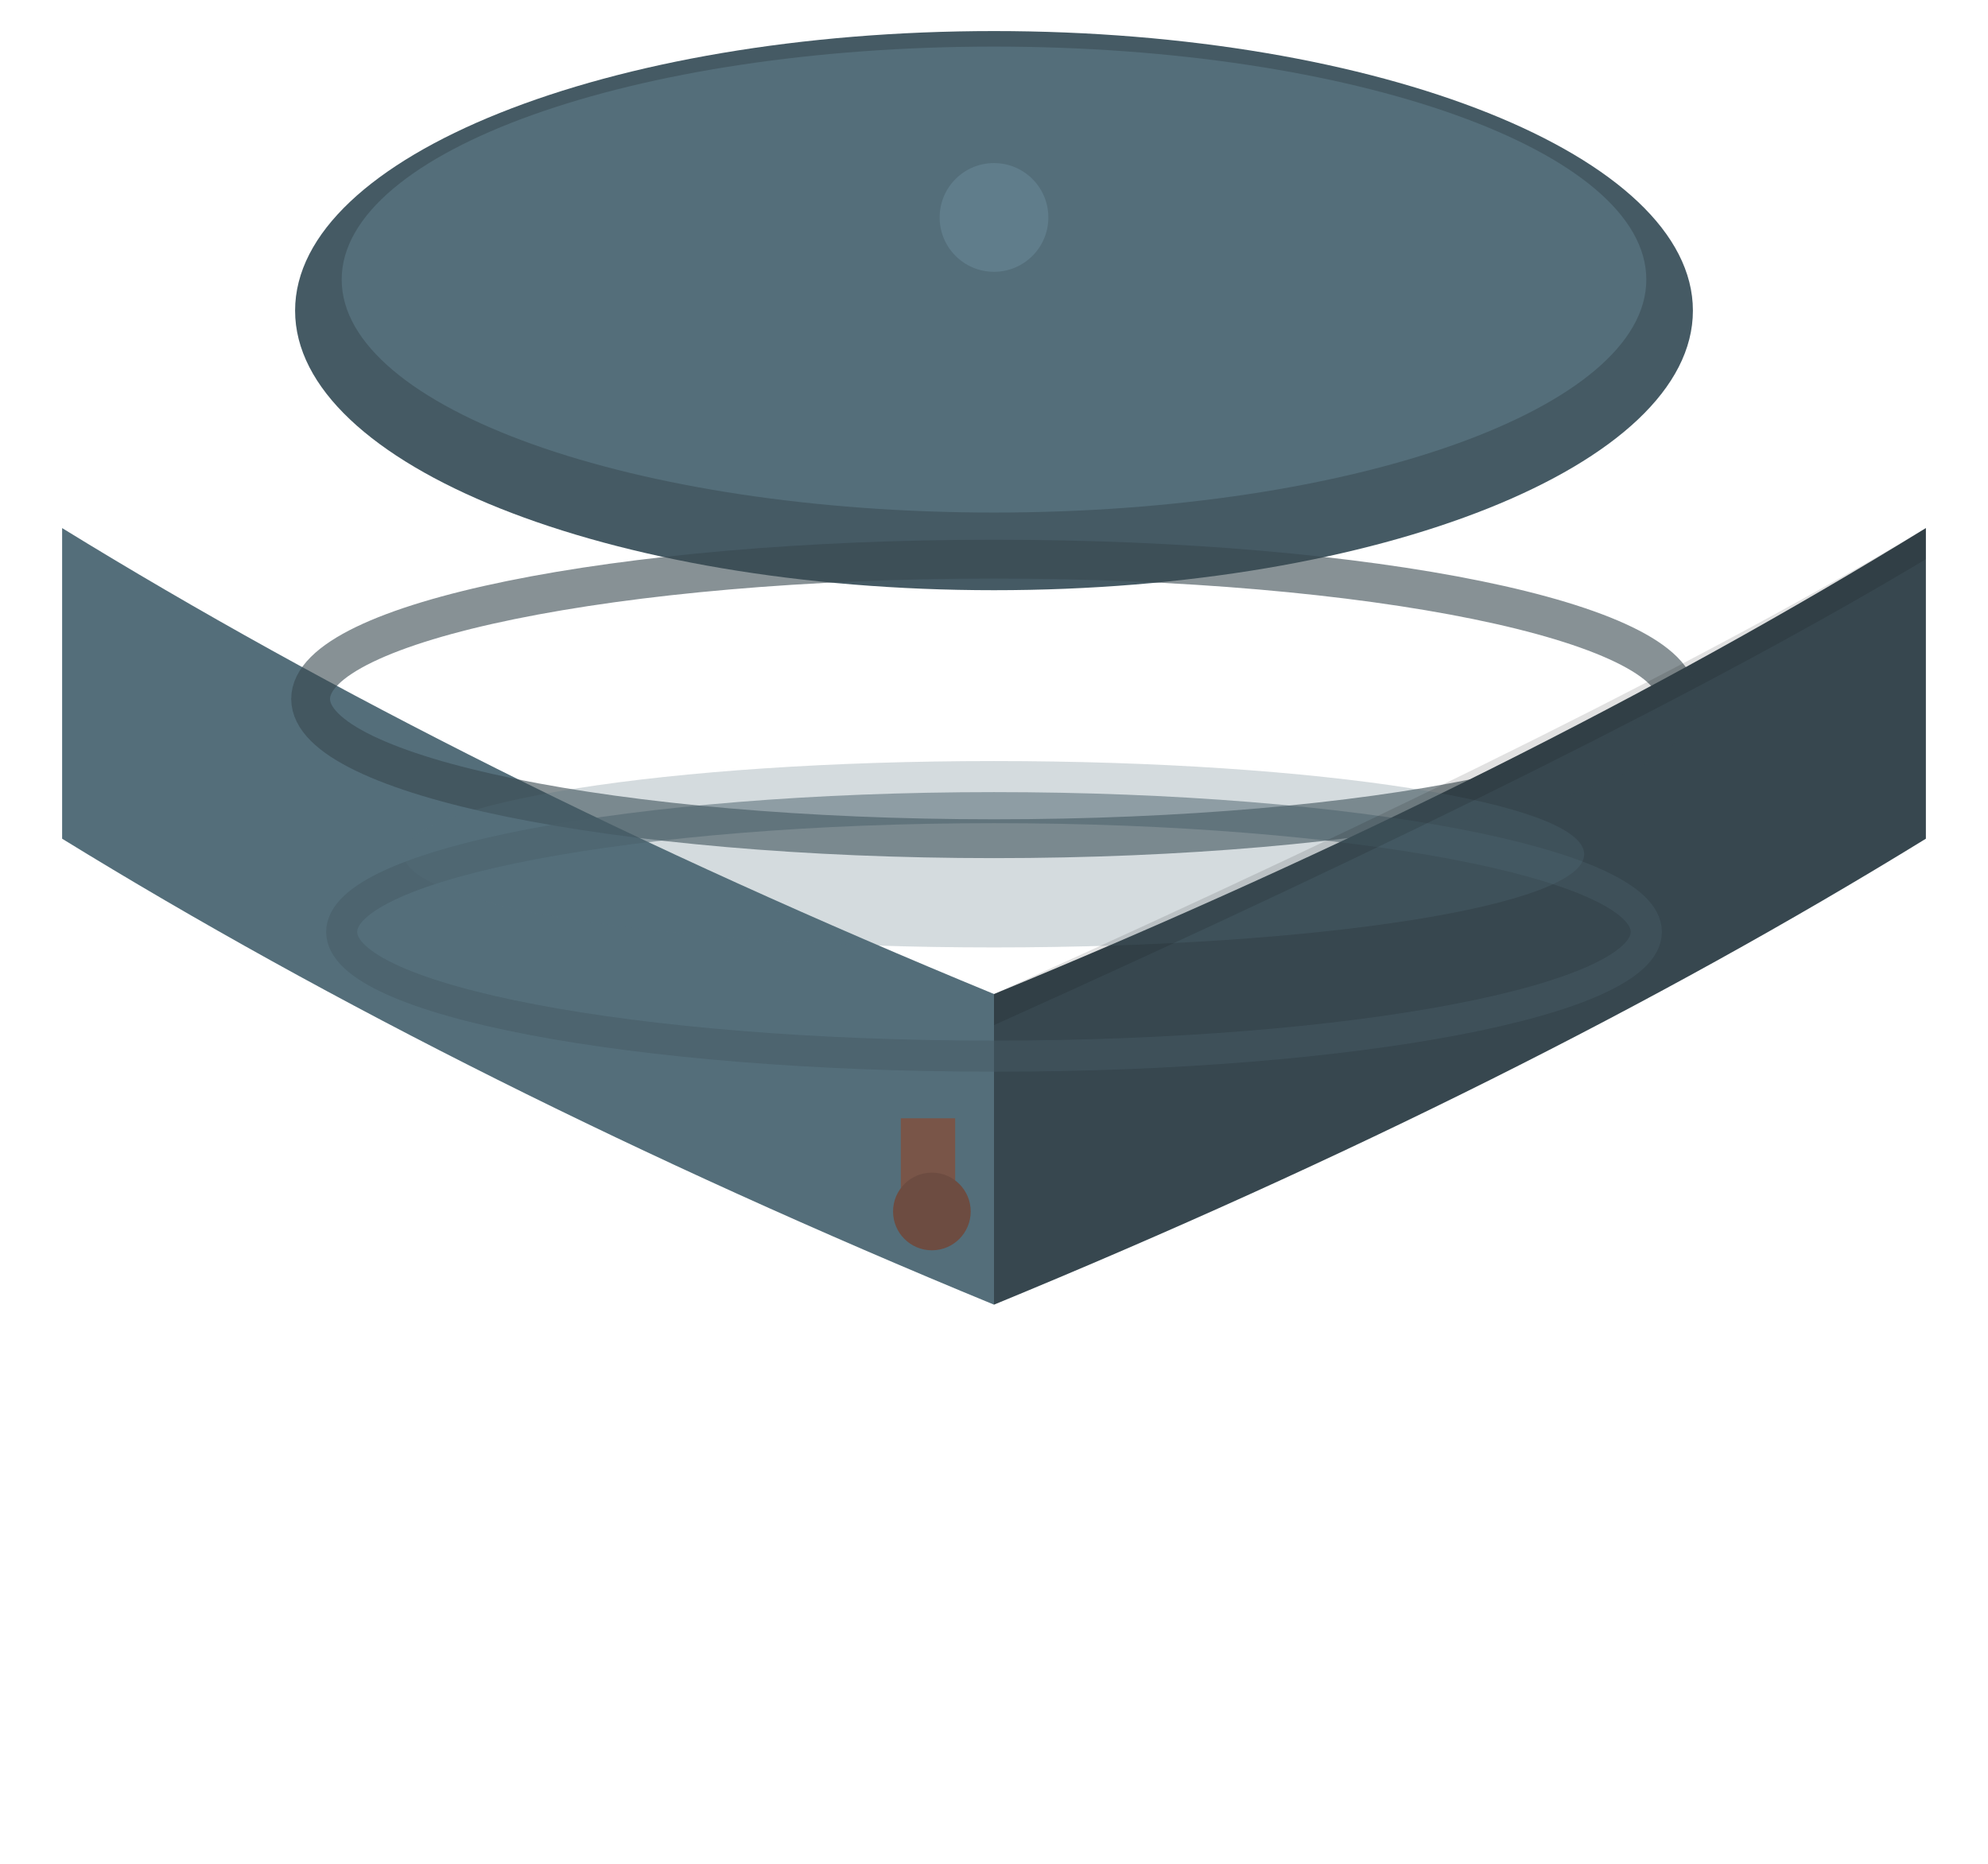
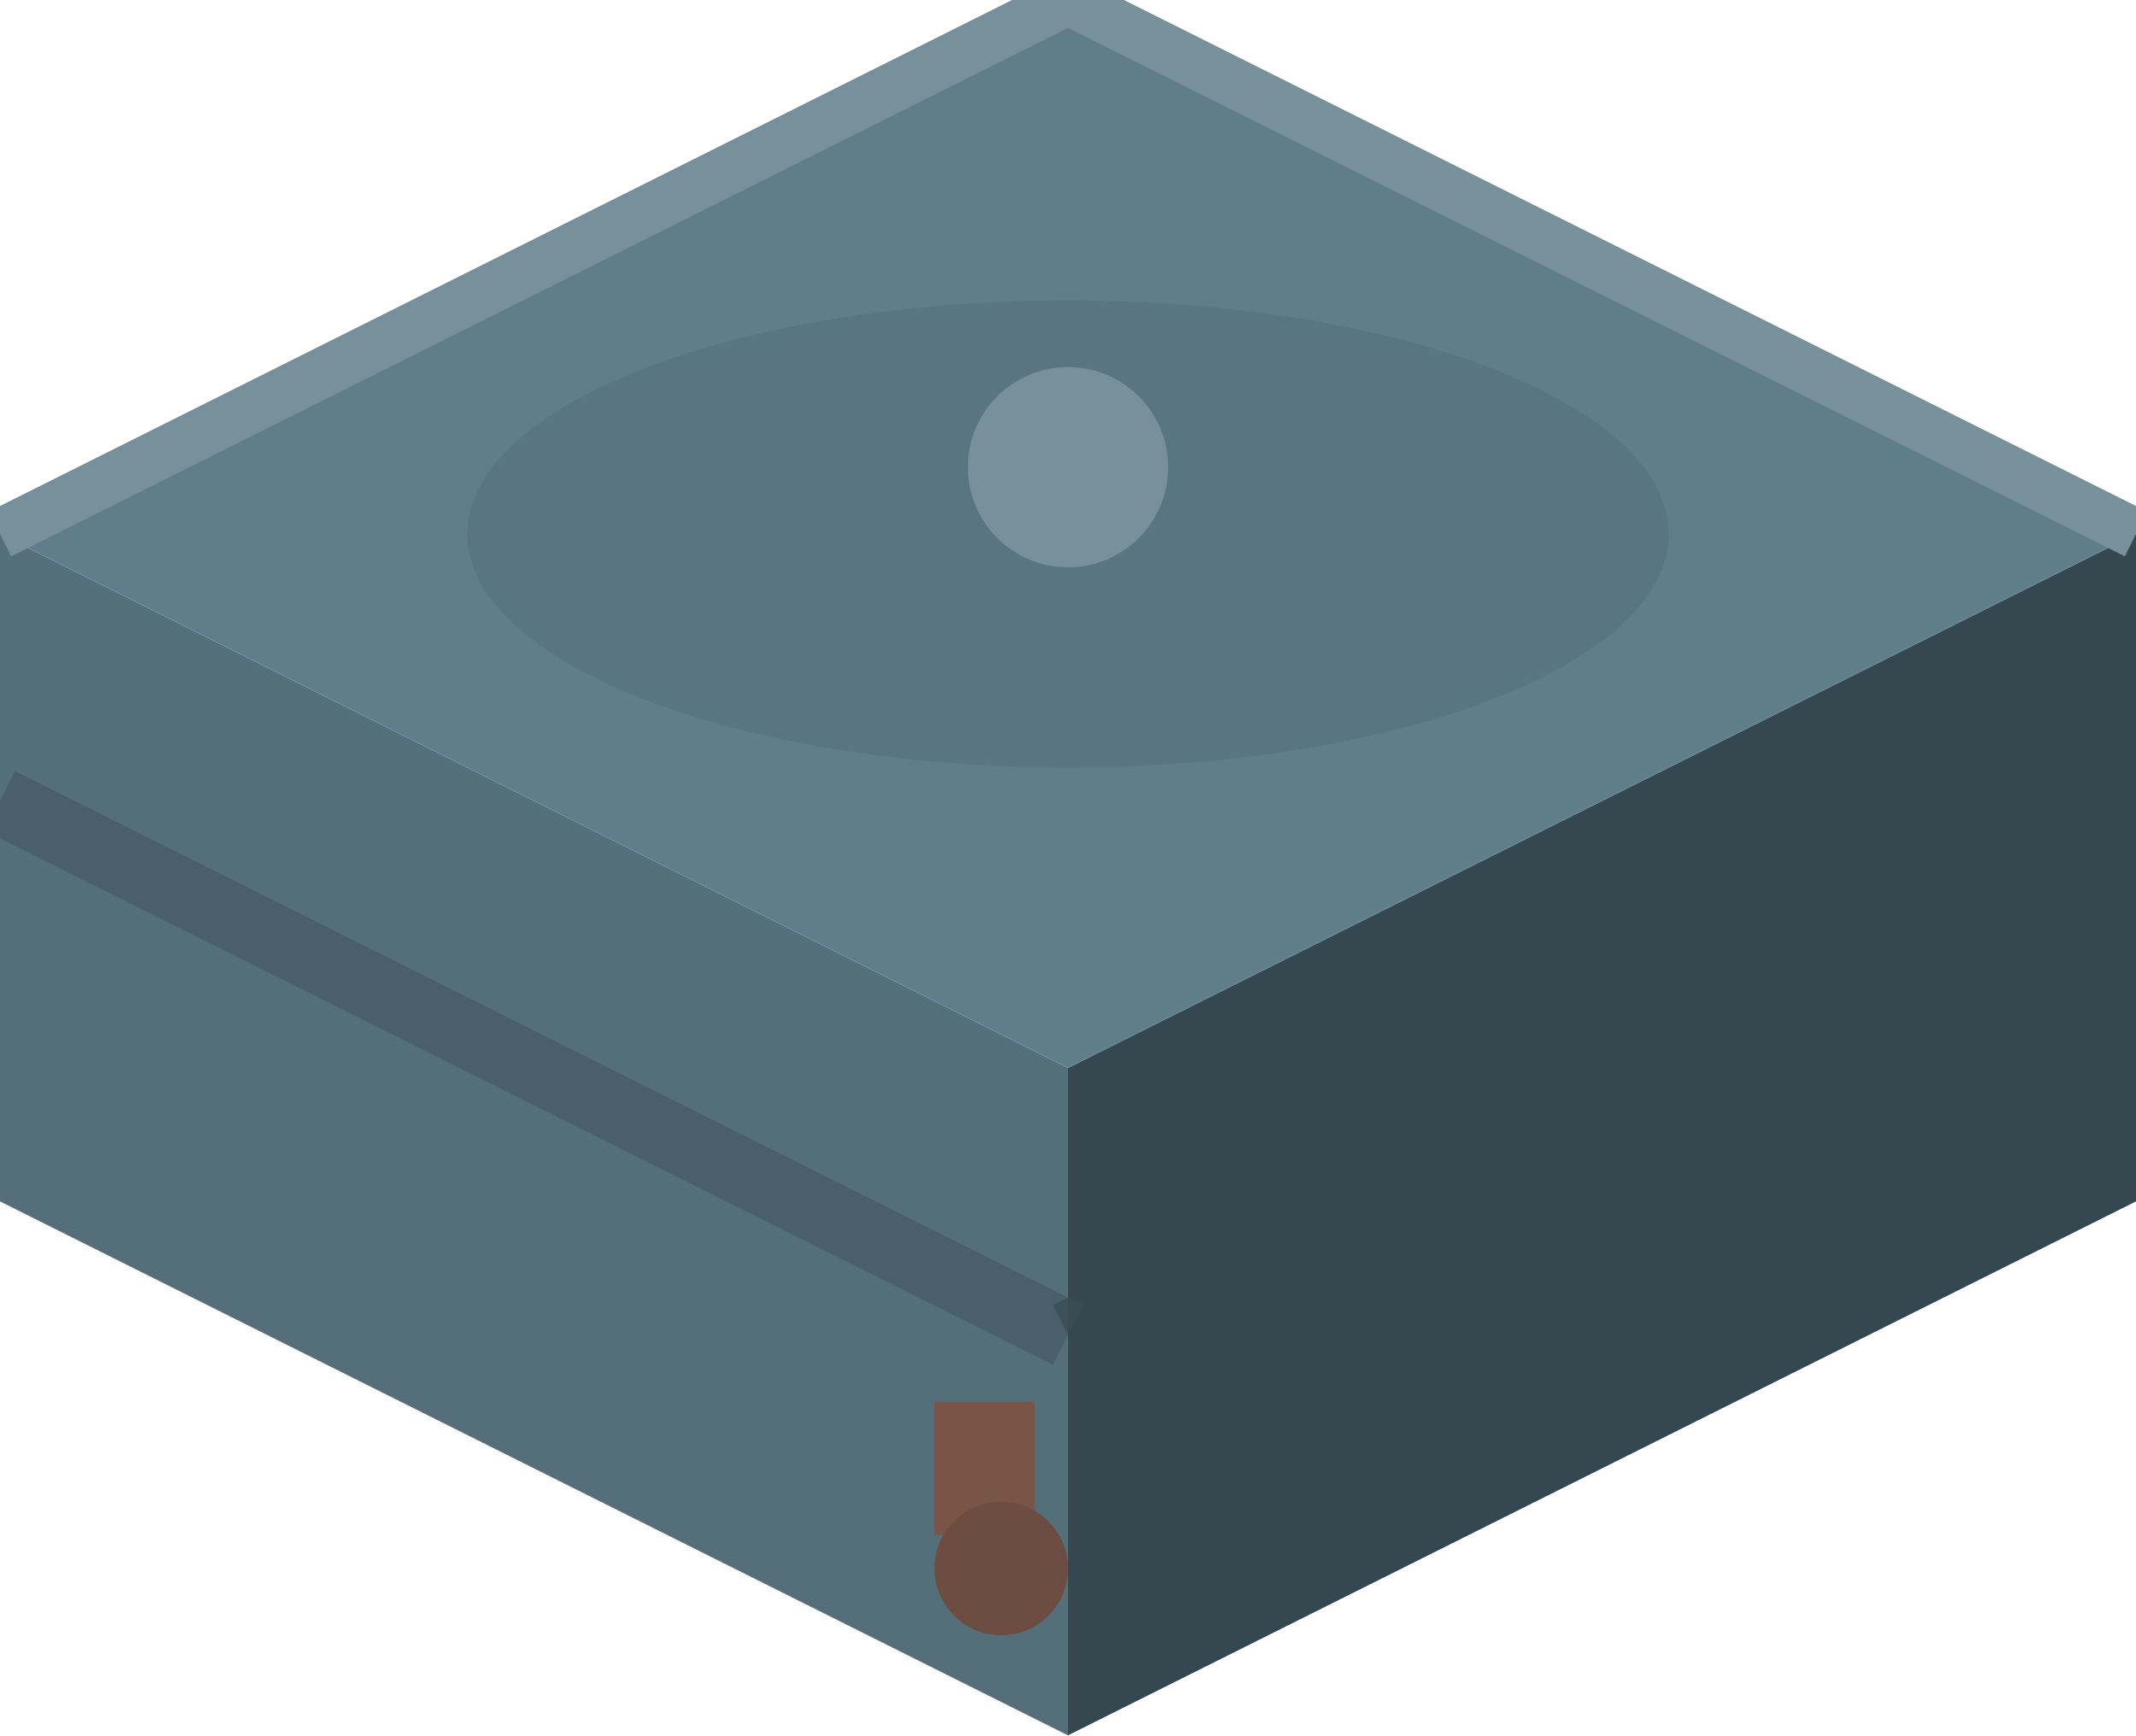
- <svg xmlns="http://www.w3.org/2000/svg" viewBox="0 0 128 120">
-   <path d="M 4 34 Q 30 50 64 64 L 64 84 Q 30 70 4 54 Z" fill="#546E7A" />
-   <path d="M 64 64 Q 98 50 124 34 L 124 54 Q 98 70 64 84 Z" fill="#37474F" />
-   <ellipse cx="64" cy="20" rx="45" ry="18" fill="#455A64" />
-   <ellipse cx="64" cy="18" rx="42" ry="15" fill="#546E7A" />
-   <circle cx="64" cy="14" r="3.5" fill="#607D8B" />
-   <ellipse cx="64" cy="45" rx="44" ry="9" fill="none" stroke="#37474F" stroke-width="2.5" opacity="0.6" />
-   <ellipse cx="64" cy="60" rx="42" ry="8" fill="none" stroke="#455A64" stroke-width="2" opacity="0.5" />
-   <ellipse cx="64" cy="55" rx="38" ry="6" fill="#546E7A" opacity="0.25" />
-   <rect x="58" y="72" width="3.5" height="5" fill="#795548" />
-   <circle cx="60" cy="78" r="2.5" fill="#6D4C41" />
-   <path d="M 124 34 Q 104 46 64 64 L 64 66 Q 104 48 124 36 Z" fill="#000000" opacity="0.12" />
+ <svg xmlns="http://www.w3.org/2000/svg" viewBox="0 0 64 52">
+   <polygon points="0,16 32,32 32,52 0,36" fill="#546E7A" />
+   <polygon points="32,32 64,16 64,36 32,52" fill="#37474F" />
+   <polygon points="32,0 64,16 32,32 0,16" fill="#607D8B" />
+   <ellipse cx="32" cy="16" rx="18" ry="7" fill="#546E7A" opacity="0.5" />
+   <circle cx="32" cy="14" r="3" fill="#78909C" />
+   <line x1="0" y1="24" x2="32" y2="40" stroke="#455A64" stroke-width="2" opacity="0.7" />
+   <line x1="32" y1="40" x2="64" y2="24" stroke="#37474F" stroke-width="2" opacity="0.7" />
+   <rect x="28" y="42" width="3" height="4" fill="#795548" />
+   <circle cx="30" cy="47" r="2" fill="#6D4C41" />
+   <polyline points="0,16 32,0 64,16" stroke="#78909C" stroke-width="1.5" fill="none" />
</svg>
